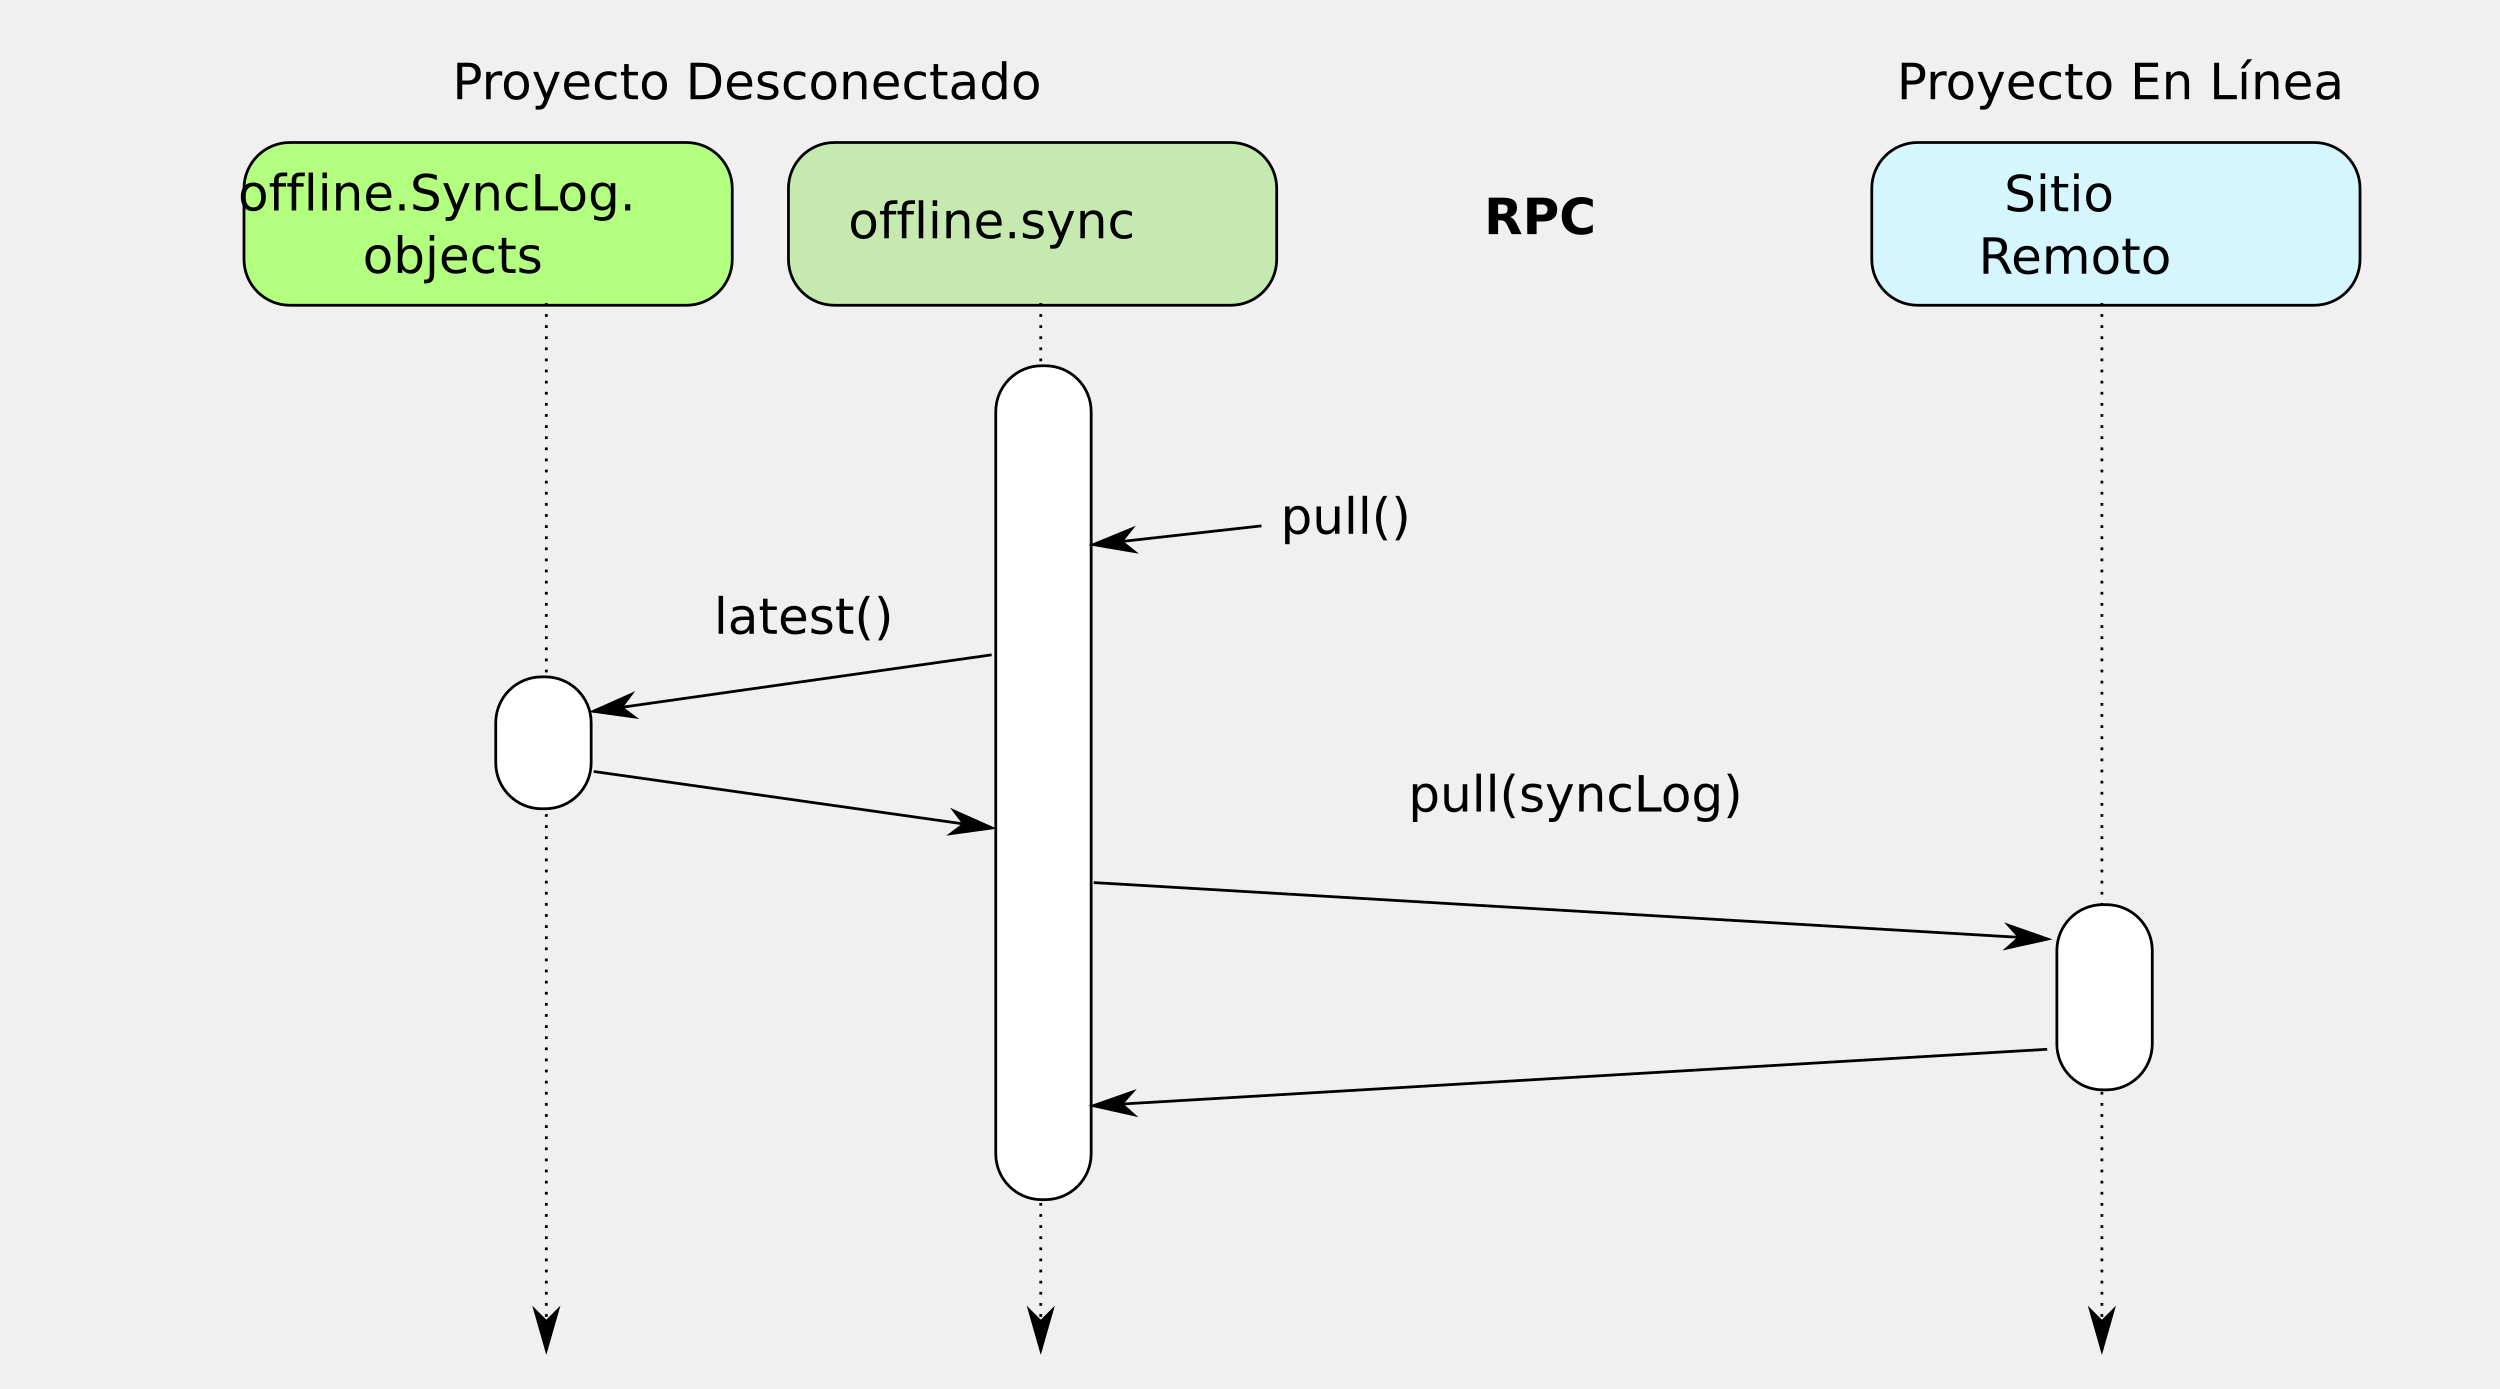
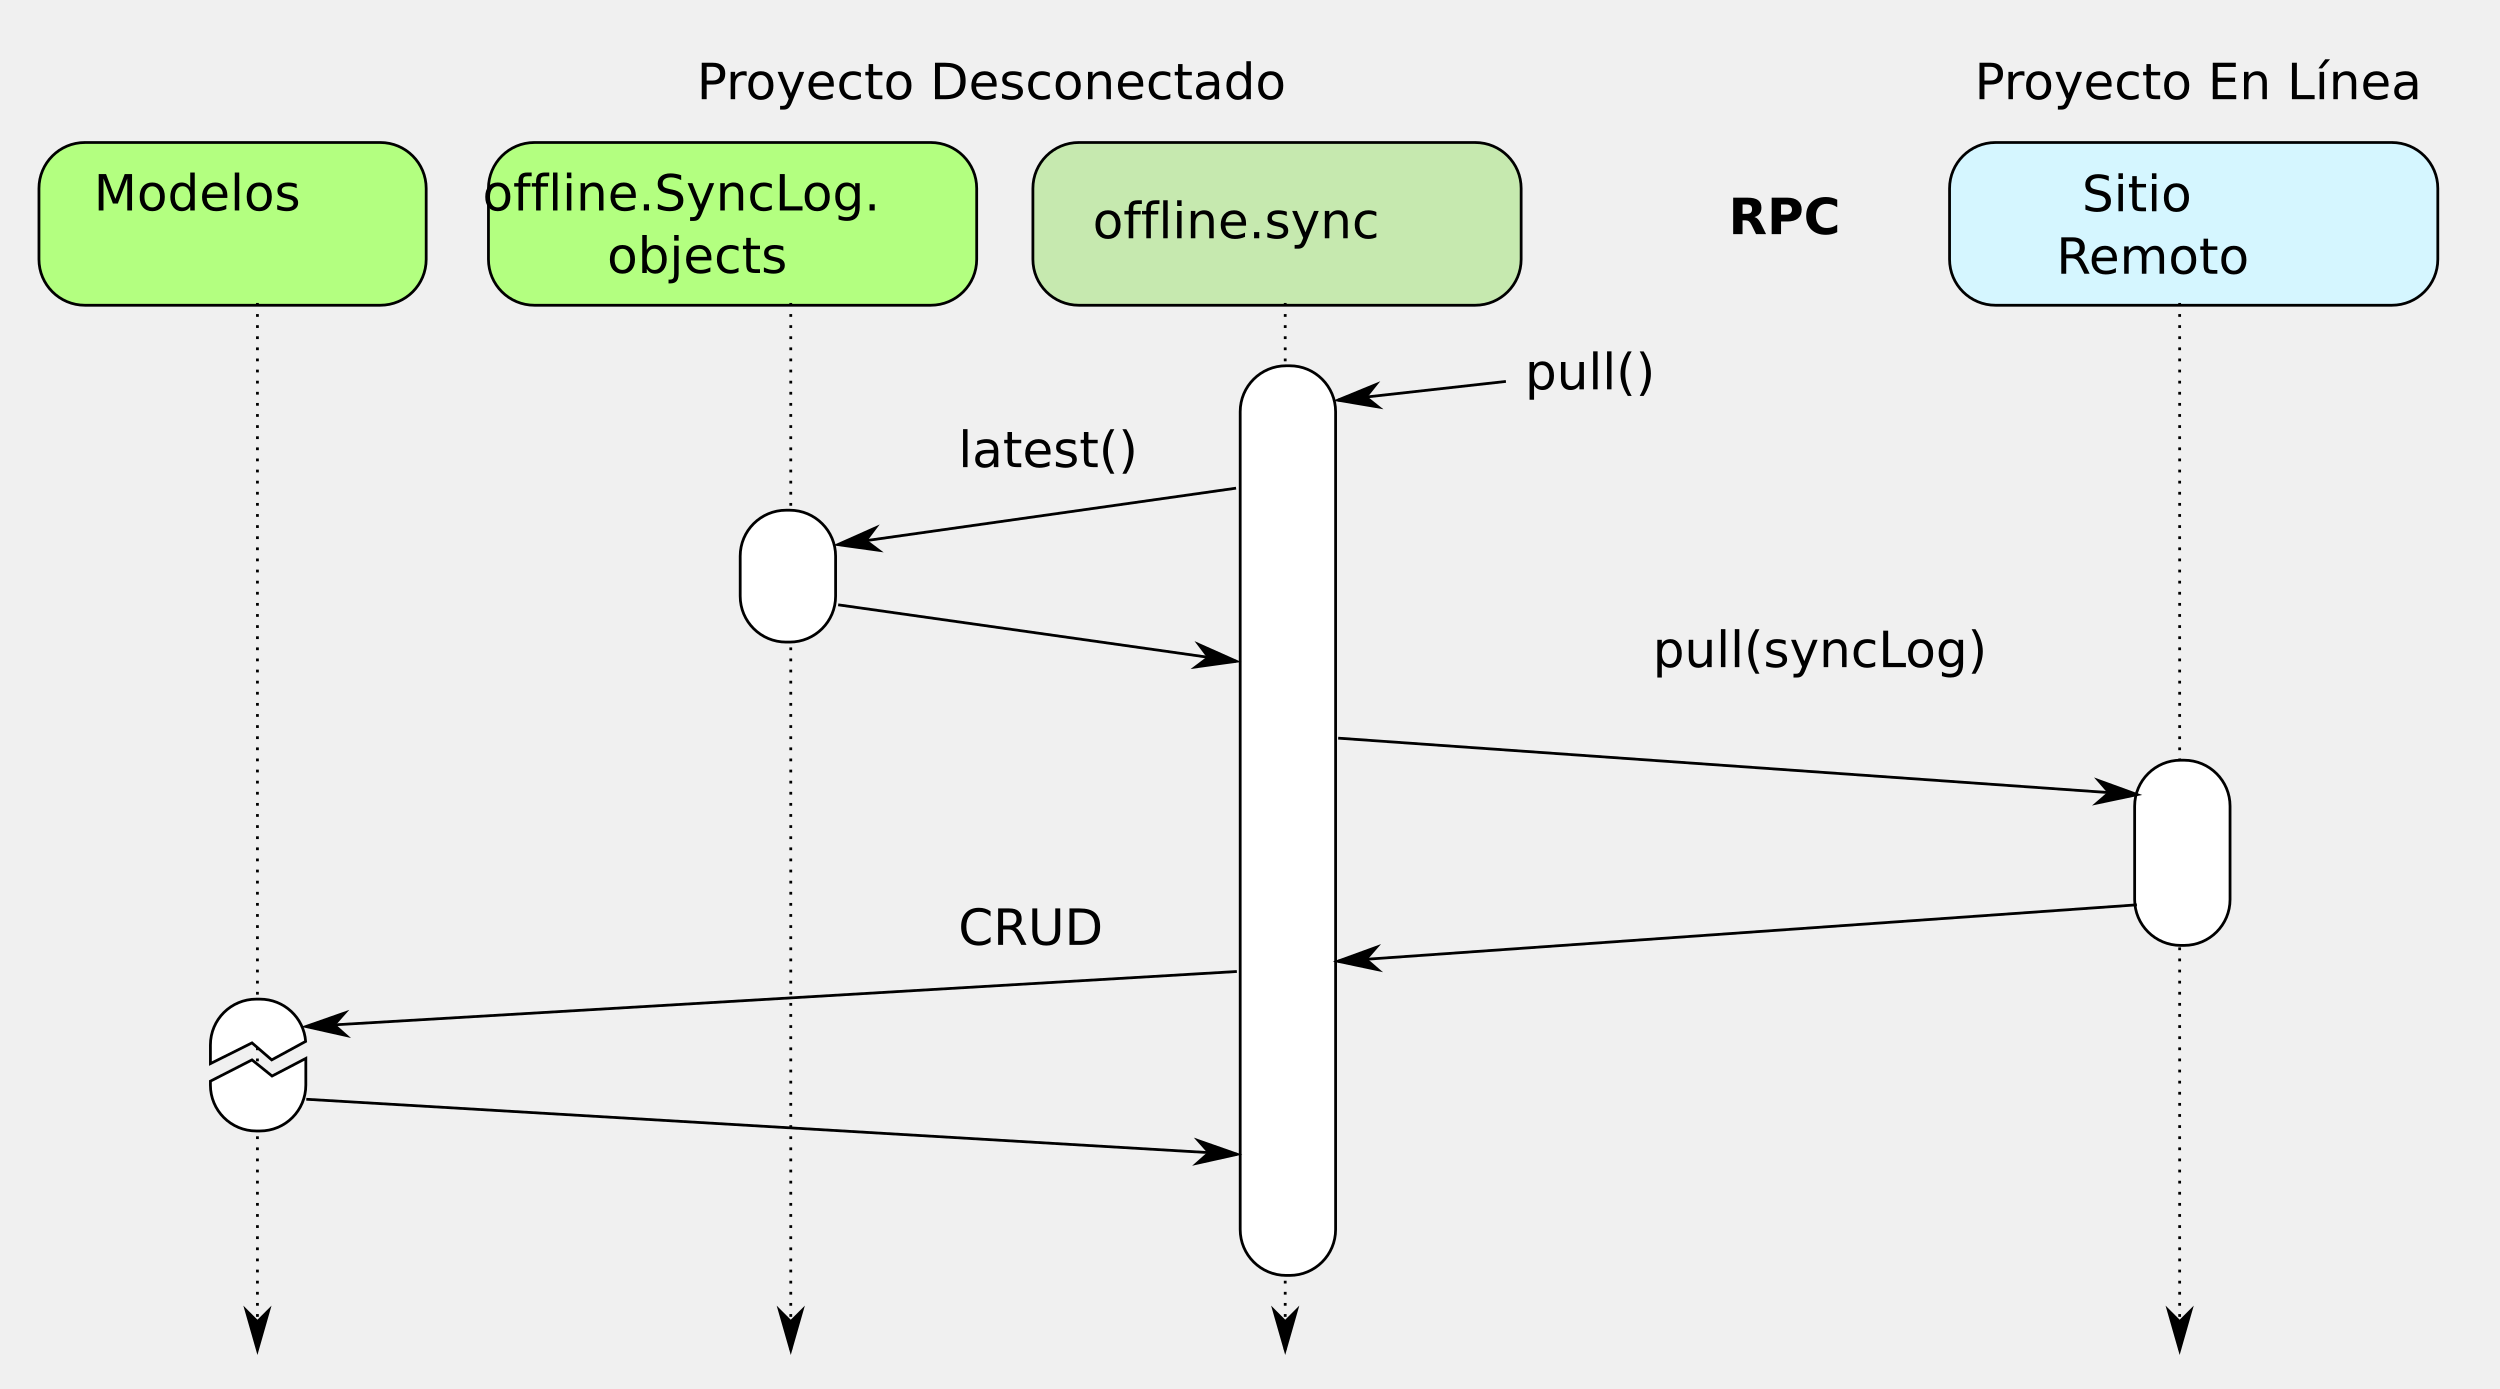
<svg xmlns="http://www.w3.org/2000/svg" width="900" height="500" id="svg7798" version="1.0">
  <defs id="defs7800">
    <marker orient="auto" refY="0" refX="0" id="Arrow1Lend" style="overflow:visible">
      <path id="path3245" d="M 0,0 L 5,-5 L -12.5,0 L 5,5 L 0,0 z" style="fill-rule:evenodd;stroke:#000000;stroke-width:1pt;marker-start:none" transform="matrix(-0.8,0,0,-0.8,-10,0)" />
    </marker>
  </defs>
  <g id="layer1">
-     <rect style="opacity:1;fill:#c6e9af;fill-opacity:1;fill-rule:evenodd;stroke:#000000;stroke-width:1px;stroke-linecap:butt;stroke-linejoin:miter;marker:none;marker-start:none;marker-mid:none;marker-end:none;stroke-miterlimit:4;stroke-dasharray:none;stroke-dashoffset:0;stroke-opacity:1;visibility:visible;display:inline;overflow:visible;enable-background:accumulate" id="rect7810" width="175.767" height="58.589" x="283.843" y="51.301" rx="16.529" ry="16.529" />
-     <text xml:space="preserve" style="font-size:18px;font-style:normal;font-weight:normal;text-align:center;text-anchor:middle;fill:#000000;fill-opacity:1;stroke:none;stroke-width:1px;stroke-linecap:butt;stroke-linejoin:miter;stroke-opacity:1;font-family:Bitstream Vera Sans;-inkscape-font-specification:Bitstream Vera Sans" x="371.291" y="85.779" id="text7812">
-       <tspan x="371.291" y="85.779" id="tspan7816">offline.sync</tspan>
+     <rect style="opacity:1;fill:#c6e9af;fill-opacity:1;fill-rule:evenodd;stroke:#000000;stroke-width:1px;stroke-linecap:butt;stroke-linejoin:miter;marker:none;marker-start:none;marker-mid:none;marker-end:none;stroke-miterlimit:4;stroke-dasharray:none;stroke-dashoffset:0;stroke-opacity:1;visibility:visible;display:inline;overflow:visible;enable-background:accumulate" id="rect7810" width="175.767" height="58.589" x="371.843" y="51.301" rx="16.529" ry="16.529" />
+     <text xml:space="preserve" style="font-size:18px;font-style:normal;font-weight:normal;text-align:center;text-anchor:middle;fill:#000000;fill-opacity:1;stroke:none;stroke-width:1px;stroke-linecap:butt;stroke-linejoin:miter;stroke-opacity:1;font-family:Bitstream Vera Sans;-inkscape-font-specification:Bitstream Vera Sans" x="459.291" y="85.779" id="text7812">
+       <tspan x="459.291" y="85.779" id="tspan7816">offline.sync</tspan>
    </text>
-     <rect ry="16.529" rx="16.529" y="51.301" x="673.843" height="58.589" width="175.767" id="rect7824" style="opacity:1;fill:#d5f6ff;fill-opacity:1;fill-rule:evenodd;stroke:#000000;stroke-width:1px;stroke-linecap:butt;stroke-linejoin:miter;marker:none;marker-start:none;marker-mid:none;marker-end:none;stroke-miterlimit:4;stroke-dasharray:none;stroke-dashoffset:0;stroke-opacity:1;visibility:visible;display:inline;overflow:visible;enable-background:accumulate" />
-     <text id="text7826" y="76.056" x="761.291" style="font-size:18px;font-style:normal;font-weight:normal;text-align:center;text-anchor:middle;fill:#000000;fill-opacity:1;stroke:none;stroke-width:1px;stroke-linecap:butt;stroke-linejoin:miter;stroke-opacity:1;font-family:Bitstream Vera Sans;-inkscape-font-specification:Bitstream Vera Sans" xml:space="preserve">
-       <tspan id="tspan7830" y="76.056" x="761.291">Sitio</tspan>
-       <tspan y="98.556" x="761.291" id="tspan7834">Remoto</tspan>
+     <rect ry="16.529" rx="16.529" y="51.301" x="701.843" height="58.589" width="175.767" id="rect7824" style="opacity:1;fill:#d5f6ff;fill-opacity:1;fill-rule:evenodd;stroke:#000000;stroke-width:1px;stroke-linecap:butt;stroke-linejoin:miter;marker:none;marker-start:none;marker-mid:none;marker-end:none;stroke-miterlimit:4;stroke-dasharray:none;stroke-dashoffset:0;stroke-opacity:1;visibility:visible;display:inline;overflow:visible;enable-background:accumulate" />
+     <text id="text7826" y="76.056" x="789.291" style="font-size:18px;font-style:normal;font-weight:normal;text-align:center;text-anchor:middle;fill:#000000;fill-opacity:1;stroke:none;stroke-width:1px;stroke-linecap:butt;stroke-linejoin:miter;stroke-opacity:1;font-family:Bitstream Vera Sans;-inkscape-font-specification:Bitstream Vera Sans" xml:space="preserve">
+       <tspan id="tspan7830" y="76.056" x="789.291">Sitio</tspan>
+       <tspan y="98.556" x="789.291" id="tspan7834">Remoto</tspan>
    </text>
-     <path style="fill:none;fill-rule:evenodd;stroke:#000000;stroke-width:1;stroke-linecap:butt;stroke-linejoin:miter;marker-end:url(#Arrow1Lend);stroke-miterlimit:4;stroke-dasharray:1, 3;stroke-dashoffset:0;stroke-opacity:1" d="M 374.675,109.066 L 374.675,485.853" id="path7836" />
-     <path id="path8864" d="M 756.675,109.066 L 756.675,485.853" style="fill:none;fill-rule:evenodd;stroke:#000000;stroke-width:1;stroke-linecap:butt;stroke-linejoin:miter;marker-end:url(#Arrow1Lend);stroke-miterlimit:4;stroke-dasharray:1, 3;stroke-dashoffset:0;stroke-opacity:1" />
-     <rect style="opacity:1;fill:#ffffff;fill-opacity:1;fill-rule:evenodd;stroke:#000000;stroke-width:1;stroke-linecap:butt;stroke-linejoin:miter;marker:none;marker-start:none;marker-mid:none;marker-end:none;stroke-miterlimit:4;stroke-dasharray:none;stroke-dashoffset:0;stroke-opacity:1;visibility:visible;display:inline;overflow:visible;enable-background:accumulate" id="rect8866" width="34.345" height="66.67" x="740.472" y="325.675" rx="16.529" ry="16.529" />
-     <rect ry="16.529" rx="16.529" y="131.675" x="358.472" height="300.201" width="34.345" id="rect8868" style="opacity:1;fill:#ffffff;fill-opacity:1;fill-rule:evenodd;stroke:#000000;stroke-width:1;stroke-linecap:butt;stroke-linejoin:miter;marker:none;marker-start:none;marker-mid:none;marker-end:none;stroke-miterlimit:4;stroke-dasharray:none;stroke-dashoffset:0;stroke-opacity:1;visibility:visible;display:inline;overflow:visible;enable-background:accumulate" />
-     <text xml:space="preserve" style="font-size:18px;font-style:normal;font-weight:bold;fill:#000000;fill-opacity:1;stroke:none;stroke-width:1px;stroke-linecap:butt;stroke-linejoin:miter;stroke-opacity:1;font-family:Bitstream Vera Sans;-inkscape-font-specification:Sans" x="256.995" y="228.162" id="text8870">
-       <tspan id="tspan8872" x="256.995" y="228.162" style="font-weight:normal;-inkscape-font-specification:Bitstream Vera Sans">latest()</tspan>
+     <path style="fill:none;fill-rule:evenodd;stroke:#000000;stroke-width:1;stroke-linecap:butt;stroke-linejoin:miter;marker-end:url(#Arrow1Lend);stroke-miterlimit:4;stroke-dasharray:1, 3;stroke-dashoffset:0;stroke-opacity:1" d="M 462.675,109.066 L 462.675,485.853" id="path7836" />
+     <path id="path8864" d="M 784.675,109.066 L 784.675,485.853" style="fill:none;fill-rule:evenodd;stroke:#000000;stroke-width:1;stroke-linecap:butt;stroke-linejoin:miter;marker-end:url(#Arrow1Lend);stroke-miterlimit:4;stroke-dasharray:1, 3;stroke-dashoffset:0;stroke-opacity:1" />
+     <rect style="opacity:1;fill:#ffffff;fill-opacity:1;fill-rule:evenodd;stroke:#000000;stroke-width:1;stroke-linecap:butt;stroke-linejoin:miter;marker:none;marker-start:none;marker-mid:none;marker-end:none;stroke-miterlimit:4;stroke-dasharray:none;stroke-dashoffset:0;stroke-opacity:1;visibility:visible;display:inline;overflow:visible;enable-background:accumulate" id="rect8866" width="34.345" height="66.67" x="768.472" y="273.675" rx="16.529" ry="16.529" />
+     <rect ry="16.529" rx="16.529" y="131.675" x="446.472" height="327.475" width="34.345" id="rect8868" style="opacity:1;fill:#ffffff;fill-opacity:1;fill-rule:evenodd;stroke:#000000;stroke-width:1;stroke-linecap:butt;stroke-linejoin:miter;marker:none;marker-start:none;marker-mid:none;marker-end:none;stroke-miterlimit:4;stroke-dasharray:none;stroke-dashoffset:0;stroke-opacity:1;visibility:visible;display:inline;overflow:visible;enable-background:accumulate" />
+     <text xml:space="preserve" style="font-size:18px;font-style:normal;font-weight:bold;fill:#000000;fill-opacity:1;stroke:none;stroke-width:1px;stroke-linecap:butt;stroke-linejoin:miter;stroke-opacity:1;font-family:Bitstream Vera Sans;-inkscape-font-specification:Sans" x="344.995" y="168.162" id="text8870">
+       <tspan id="tspan8872" x="344.995" y="168.162" style="font-weight:normal;-inkscape-font-specification:Bitstream Vera Sans">latest()</tspan>
    </text>
-     <rect ry="16.529" rx="16.529" y="51.301" x="87.843" height="58.589" width="175.767" id="rect8876" style="opacity:1;fill:#b3ff80;fill-opacity:1;fill-rule:evenodd;stroke:#000000;stroke-width:1px;stroke-linecap:butt;stroke-linejoin:miter;marker:none;marker-start:none;marker-mid:none;marker-end:none;stroke-miterlimit:4;stroke-dasharray:none;stroke-dashoffset:0;stroke-opacity:1;visibility:visible;display:inline;overflow:visible;enable-background:accumulate" />
-     <text id="text8878" y="75.779" x="177.291" style="font-size:18px;font-style:normal;font-weight:normal;text-align:center;text-anchor:middle;fill:#000000;fill-opacity:1;stroke:none;stroke-width:1px;stroke-linecap:butt;stroke-linejoin:miter;stroke-opacity:1;font-family:Bitstream Vera Sans;-inkscape-font-specification:Bitstream Vera Sans" xml:space="preserve">
-       <tspan id="tspan8880" y="75.779" x="177.291">offline.SyncLog.</tspan>
-       <tspan y="98.279" x="177.291" id="tspan8882">objects</tspan>
+     <rect ry="16.529" rx="16.529" y="51.301" x="175.843" height="58.589" width="175.767" id="rect8876" style="opacity:1;fill:#b3ff80;fill-opacity:1;fill-rule:evenodd;stroke:#000000;stroke-width:1px;stroke-linecap:butt;stroke-linejoin:miter;marker:none;marker-start:none;marker-mid:none;marker-end:none;stroke-miterlimit:4;stroke-dasharray:none;stroke-dashoffset:0;stroke-opacity:1;visibility:visible;display:inline;overflow:visible;enable-background:accumulate" />
+     <text id="text8878" y="75.779" x="265.291" style="font-size:18px;font-style:normal;font-weight:normal;text-align:center;text-anchor:middle;fill:#000000;fill-opacity:1;stroke:none;stroke-width:1px;stroke-linecap:butt;stroke-linejoin:miter;stroke-opacity:1;font-family:Bitstream Vera Sans;-inkscape-font-specification:Bitstream Vera Sans" xml:space="preserve">
+       <tspan id="tspan8880" y="75.779" x="265.291">offline.SyncLog.</tspan>
+       <tspan y="98.279" x="265.291" id="tspan8882">objects</tspan>
    </text>
-     <path style="fill:none;fill-rule:evenodd;stroke:#000000;stroke-width:1;stroke-linecap:butt;stroke-linejoin:miter;marker-end:url(#Arrow1Lend);stroke-miterlimit:4;stroke-dasharray:1, 3;stroke-dashoffset:0;stroke-opacity:1" d="M 196.675,109.066 L 196.675,485.853" id="path8884" />
-     <rect ry="16.529" rx="16.529" y="243.675" x="178.472" height="47.477" width="34.345" id="rect8886" style="opacity:1;fill:#ffffff;fill-opacity:1;fill-rule:evenodd;stroke:#000000;stroke-width:1;stroke-linecap:butt;stroke-linejoin:miter;marker:none;marker-start:none;marker-mid:none;marker-end:none;stroke-miterlimit:4;stroke-dasharray:none;stroke-dashoffset:0;stroke-opacity:1;visibility:visible;display:inline;overflow:visible;enable-background:accumulate" />
-     <path style="fill:none;fill-rule:evenodd;stroke:#000000;stroke-width:1px;stroke-linecap:butt;stroke-linejoin:miter;marker-end:url(#Arrow1Lend);stroke-opacity:1" d="M 356.985,235.736 L 213.737,256.048" id="path8888" />
-     <path id="path9405" d="M 213.737,277.736 L 356.985,298.048" style="fill:none;fill-rule:evenodd;stroke:#000000;stroke-width:1px;stroke-linecap:butt;stroke-linejoin:miter;marker-end:url(#Arrow1Lend);stroke-opacity:1" />
-     <path style="fill:none;fill-rule:evenodd;stroke:#000000;stroke-width:1px;stroke-linecap:butt;stroke-linejoin:miter;marker-end:url(#Arrow1Lend);stroke-opacity:1" d="M 393.737,317.736 L 736.985,338.048" id="path9407" />
-     <path id="path9409" d="M 736.985,377.736 L 393.737,398.048" style="fill:none;fill-rule:evenodd;stroke:#000000;stroke-width:1px;stroke-linecap:butt;stroke-linejoin:miter;marker-end:url(#Arrow1Lend);stroke-opacity:1" />
-     <text id="text9411" y="292.162" x="506.995" style="font-size:18px;font-style:normal;font-weight:bold;fill:#000000;fill-opacity:1;stroke:none;stroke-width:1px;stroke-linecap:butt;stroke-linejoin:miter;stroke-opacity:1;font-family:Bitstream Vera Sans;-inkscape-font-specification:Sans" xml:space="preserve">
-       <tspan y="292.162" x="506.995" id="tspan9413" style="font-weight:normal;-inkscape-font-specification:Bitstream Vera Sans">pull(syncLog)</tspan>
+     <path style="fill:none;fill-rule:evenodd;stroke:#000000;stroke-width:1;stroke-linecap:butt;stroke-linejoin:miter;marker-end:url(#Arrow1Lend);stroke-miterlimit:4;stroke-dasharray:1, 3;stroke-dashoffset:0;stroke-opacity:1" d="M 284.675,109.066 L 284.675,485.853" id="path8884" />
+     <rect ry="16.529" rx="16.529" y="183.675" x="266.472" height="47.477" width="34.345" id="rect8886" style="opacity:1;fill:#ffffff;fill-opacity:1;fill-rule:evenodd;stroke:#000000;stroke-width:1;stroke-linecap:butt;stroke-linejoin:miter;marker:none;marker-start:none;marker-mid:none;marker-end:none;stroke-miterlimit:4;stroke-dasharray:none;stroke-dashoffset:0;stroke-opacity:1;visibility:visible;display:inline;overflow:visible;enable-background:accumulate" />
+     <path style="fill:none;fill-rule:evenodd;stroke:#000000;stroke-width:1px;stroke-linecap:butt;stroke-linejoin:miter;marker-end:url(#Arrow1Lend);stroke-opacity:1" d="M 444.985,175.736 L 301.737,196.048" id="path8888" />
+     <path id="path9405" d="M 301.737,217.736 L 444.985,238.048" style="fill:none;fill-rule:evenodd;stroke:#000000;stroke-width:1px;stroke-linecap:butt;stroke-linejoin:miter;marker-end:url(#Arrow1Lend);stroke-opacity:1" />
+     <path style="fill:none;fill-rule:evenodd;stroke:#000000;stroke-width:1px;stroke-linecap:butt;stroke-linejoin:miter;marker-end:url(#Arrow1Lend);stroke-opacity:1" d="M 481.737,265.736 L 769.271,286.048" id="path9407" />
+     <path id="path9409" d="M 769.271,325.736 L 481.737,346.048" style="fill:none;fill-rule:evenodd;stroke:#000000;stroke-width:1px;stroke-linecap:butt;stroke-linejoin:miter;marker-end:url(#Arrow1Lend);stroke-opacity:1" />
+     <text id="text9411" y="240.162" x="594.995" style="font-size:18px;font-style:normal;font-weight:bold;fill:#000000;fill-opacity:1;stroke:none;stroke-width:1px;stroke-linecap:butt;stroke-linejoin:miter;stroke-opacity:1;font-family:Bitstream Vera Sans;-inkscape-font-specification:Sans" xml:space="preserve">
+       <tspan y="240.162" x="594.995" id="tspan9413" style="font-weight:normal;-inkscape-font-specification:Bitstream Vera Sans">pull(syncLog)</tspan>
    </text>
-     <text xml:space="preserve" style="font-size:18px;font-style:normal;font-weight:bold;fill:#000000;fill-opacity:1;stroke:none;stroke-width:1px;stroke-linecap:butt;stroke-linejoin:miter;stroke-opacity:1;font-family:Bitstream Vera Sans;-inkscape-font-specification:Sans" x="534.286" y="84.286" id="text3194">
-       <tspan id="tspan3196" x="534.286" y="84.286">RPC</tspan>
+     <text xml:space="preserve" style="font-size:18px;font-style:normal;font-weight:bold;fill:#000000;fill-opacity:1;stroke:none;stroke-width:1px;stroke-linecap:butt;stroke-linejoin:miter;stroke-opacity:1;font-family:Bitstream Vera Sans;-inkscape-font-specification:Sans" x="622.286" y="84.286" id="text3194">
+       <tspan id="tspan3196" x="622.286" y="84.286">RPC</tspan>
    </text>
-     <text xml:space="preserve" style="font-size:18px;font-style:normal;font-weight:bold;fill:#000000;fill-opacity:1;stroke:none;stroke-width:1px;stroke-linecap:butt;stroke-linejoin:miter;stroke-opacity:1;font-family:Bitstream Vera Sans;-inkscape-font-specification:Sans" x="162.857" y="35.714" id="text3198">
-       <tspan id="tspan3200" x="162.857" y="35.714" style="font-weight:normal">Proyecto Desconectado</tspan>
+     <text xml:space="preserve" style="font-size:18px;font-style:normal;font-weight:bold;fill:#000000;fill-opacity:1;stroke:none;stroke-width:1px;stroke-linecap:butt;stroke-linejoin:miter;stroke-opacity:1;font-family:Bitstream Vera Sans;-inkscape-font-specification:Sans" x="250.857" y="35.714" id="text3198">
+       <tspan id="tspan3200" x="250.857" y="35.714" style="font-weight:normal">Proyecto Desconectado</tspan>
    </text>
-     <text id="text3202" y="35.714" x="682.857" style="font-size:18px;font-style:normal;font-weight:bold;fill:#000000;fill-opacity:1;stroke:none;stroke-width:1px;stroke-linecap:butt;stroke-linejoin:miter;stroke-opacity:1;font-family:Bitstream Vera Sans;-inkscape-font-specification:Sans" xml:space="preserve">
-       <tspan style="font-weight:normal" y="35.714" x="682.857" id="tspan3204">Proyecto En Línea</tspan>
+     <text id="text3202" y="35.714" x="710.857" style="font-size:18px;font-style:normal;font-weight:bold;fill:#000000;fill-opacity:1;stroke:none;stroke-width:1px;stroke-linecap:butt;stroke-linejoin:miter;stroke-opacity:1;font-family:Bitstream Vera Sans;-inkscape-font-specification:Sans" xml:space="preserve">
+       <tspan style="font-weight:normal" y="35.714" x="710.857" id="tspan3204">Proyecto En Línea</tspan>
    </text>
-     <text xml:space="preserve" style="font-size:18px;font-style:normal;font-weight:bold;fill:#000000;fill-opacity:1;stroke:none;stroke-width:1px;stroke-linecap:butt;stroke-linejoin:miter;stroke-opacity:1;font-family:Bitstream Vera Sans;-inkscape-font-specification:Sans" x="460.995" y="192.162" id="text3206">
-       <tspan style="font-weight:normal;-inkscape-font-specification:Bitstream Vera Sans" id="tspan3208" x="460.995" y="192.162">pull()</tspan>
+     <g id="g3212" transform="translate(88,-52)">
+       <text id="text3206" y="192.162" x="460.995" style="font-size:18px;font-style:normal;font-weight:bold;fill:#000000;fill-opacity:1;stroke:none;stroke-width:1px;stroke-linecap:butt;stroke-linejoin:miter;stroke-opacity:1;font-family:Bitstream Vera Sans;-inkscape-font-specification:Sans" xml:space="preserve">
+         <tspan y="192.162" x="460.995" id="tspan3208" style="font-weight:normal;-inkscape-font-specification:Bitstream Vera Sans">pull()</tspan>
+       </text>
+       <path style="fill:none;fill-rule:evenodd;stroke:#000000;stroke-width:1px;stroke-linecap:butt;stroke-linejoin:miter;marker-end:url(#Arrow1Lend);stroke-opacity:1" d="M 454.128,189.307 L 393.737,196.048" id="path3210" />
+     </g>
+     <rect style="opacity:1;fill:#b3ff80;fill-opacity:1;fill-rule:evenodd;stroke:#000000;stroke-width:1px;stroke-linecap:butt;stroke-linejoin:miter;marker:none;marker-start:none;marker-mid:none;marker-end:none;stroke-miterlimit:4;stroke-dasharray:none;stroke-dashoffset:0;stroke-opacity:1;visibility:visible;display:inline;overflow:visible;enable-background:accumulate" id="rect3217" width="139.401" height="58.589" x="14.025" y="51.301" rx="16.529" ry="16.529" />
+     <text xml:space="preserve" style="font-size:18px;font-style:normal;font-weight:normal;text-align:center;text-anchor:middle;fill:#000000;fill-opacity:1;stroke:none;stroke-width:1px;stroke-linecap:butt;stroke-linejoin:miter;stroke-opacity:1;font-family:Bitstream Vera Sans;-inkscape-font-specification:Bitstream Vera Sans" x="85.291" y="75.779" id="text3219">
+       <tspan id="tspan3223" x="85.291" y="75.779">Modelos</tspan>
    </text>
-     <path id="path3210" d="M 454.128,189.307 L 393.737,196.048" style="fill:none;fill-rule:evenodd;stroke:#000000;stroke-width:1px;stroke-linecap:butt;stroke-linejoin:miter;marker-end:url(#Arrow1Lend);stroke-opacity:1" />
+     <path id="path3225" d="M 92.675,109.066 L 92.675,485.853" style="fill:none;fill-rule:evenodd;stroke:#000000;stroke-width:1;stroke-linecap:butt;stroke-linejoin:miter;marker-end:url(#Arrow1Lend);stroke-miterlimit:4;stroke-dasharray:1, 3;stroke-dashoffset:0;stroke-opacity:1" />
+     <path style="opacity:1;fill:#ffffff;fill-opacity:1;fill-rule:evenodd;stroke:#000000;stroke-width:1;stroke-linecap:butt;stroke-linejoin:miter;marker:none;marker-start:none;marker-mid:none;marker-end:none;stroke-miterlimit:4;stroke-dasharray:none;stroke-dashoffset:0;stroke-opacity:1;visibility:visible;display:inline;overflow:visible;enable-background:accumulate" d="M 92.281 359.688 C 83.124 359.688 75.75 367.062 75.75 376.219 L 75.75 382.906 L 90.719 375.438 L 97.812 381.562 L 110.031 374.906 C 109.373 366.361 102.282 359.688 93.562 359.688 L 92.281 359.688 z M 110.094 381.031 L 97.938 387.375 L 90.719 381.562 L 75.75 389.219 L 75.75 390.625 C 75.75 399.782 83.124 407.156 92.281 407.156 L 93.562 407.156 C 102.72 407.156 110.094 399.782 110.094 390.625 L 110.094 381.031 z " id="rect3229" />
+     <path style="fill:none;fill-rule:evenodd;stroke:#000000;stroke-width:1px;stroke-linecap:butt;stroke-linejoin:miter;marker-end:url(#Arrow1Lend);stroke-opacity:1" d="M 445.271,349.736 L 110.26,369.543" id="path3231" />
+     <path id="path3233" d="M 110.26,395.736 L 445.271,415.543" style="fill:none;fill-rule:evenodd;stroke:#000000;stroke-width:1px;stroke-linecap:butt;stroke-linejoin:miter;marker-end:url(#Arrow1Lend);stroke-opacity:1" />
+     <path id="path3242" d="M -35.179,366.894 L -62.198,381.569 L -69.27,375.444 L -96.29,388.916 L -96.29,395.387 L -69.27,381.551 L -62.052,387.366 L -35.179,373.384 L -35.179,366.894 z" style="opacity:1;fill:#ffffff;fill-opacity:1;fill-rule:evenodd;stroke:#000000;stroke-width:1;stroke-linecap:butt;stroke-linejoin:miter;marker:none;marker-start:none;marker-mid:none;marker-end:none;stroke-miterlimit:4;stroke-dasharray:none;stroke-dashoffset:0;stroke-opacity:1;visibility:visible;display:inline;overflow:visible;enable-background:accumulate" />
+     <text id="text3245" y="340.162" x="344.995" style="font-size:18px;font-style:normal;font-weight:bold;fill:#000000;fill-opacity:1;stroke:none;stroke-width:1px;stroke-linecap:butt;stroke-linejoin:miter;stroke-opacity:1;font-family:Bitstream Vera Sans;-inkscape-font-specification:Sans" xml:space="preserve">
+       <tspan style="font-weight:normal;-inkscape-font-specification:Bitstream Vera Sans" y="340.162" x="344.995" id="tspan3247">CRUD</tspan>
+     </text>
  </g>
</svg>
